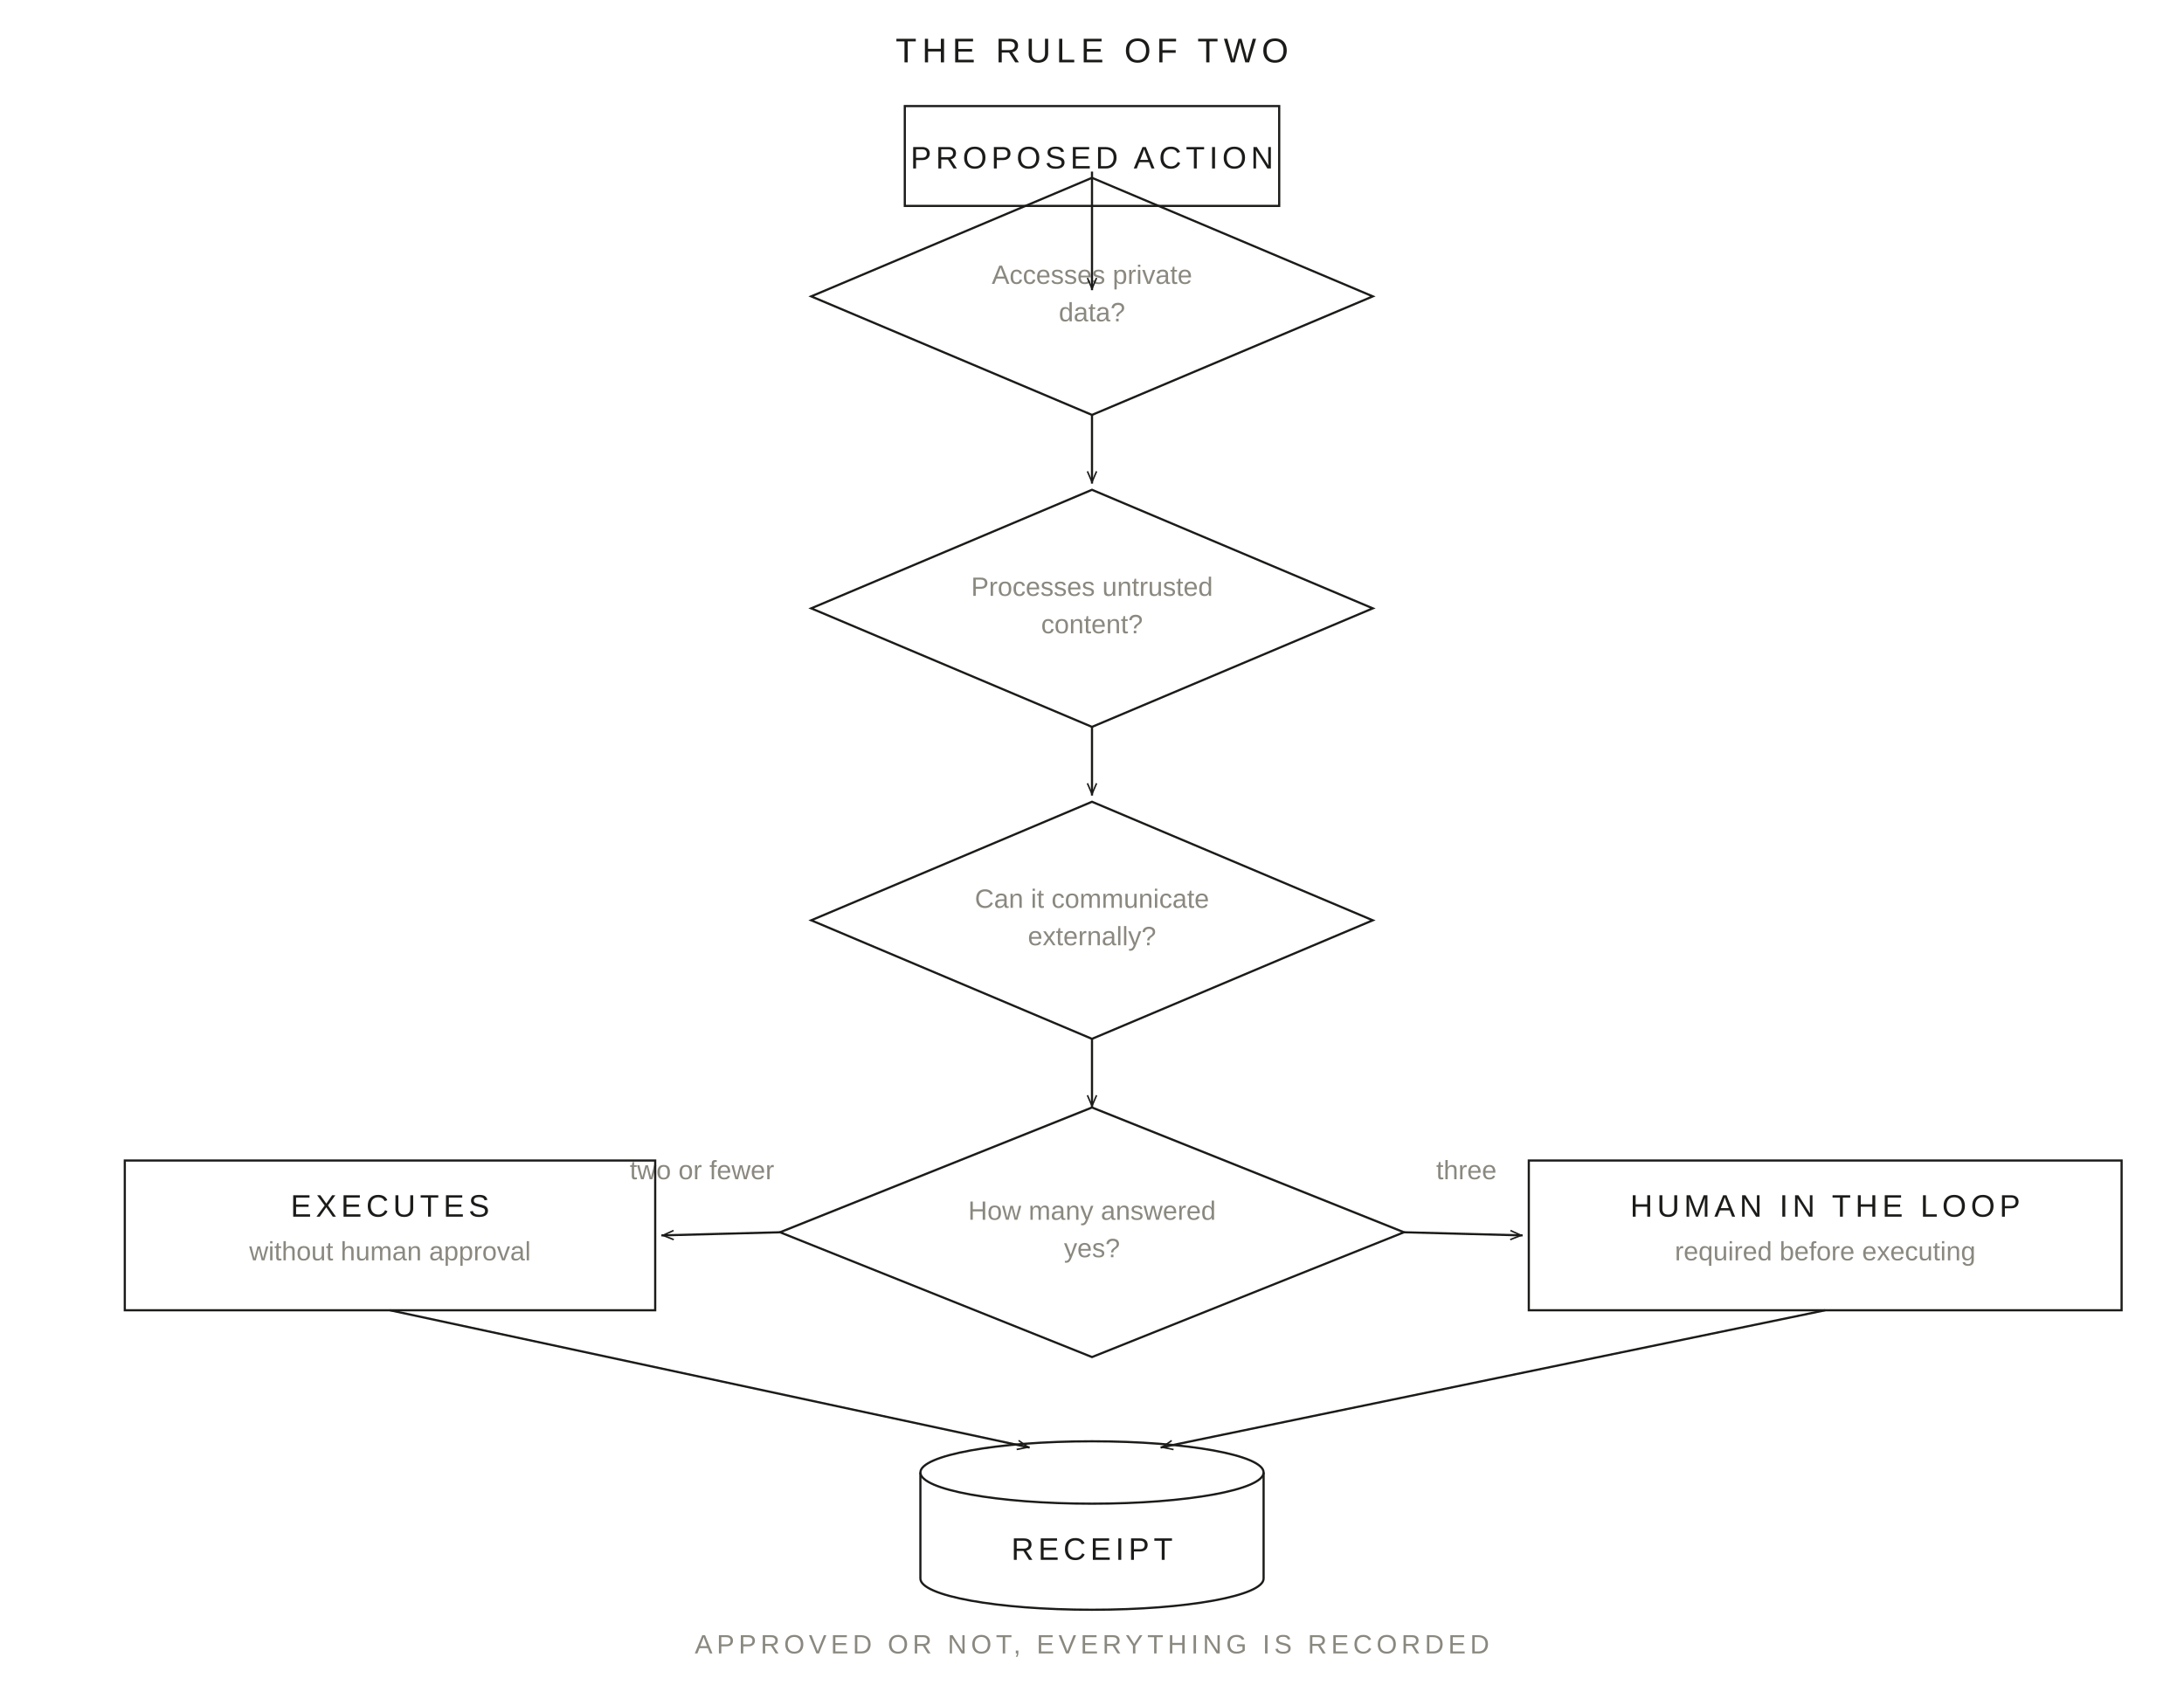
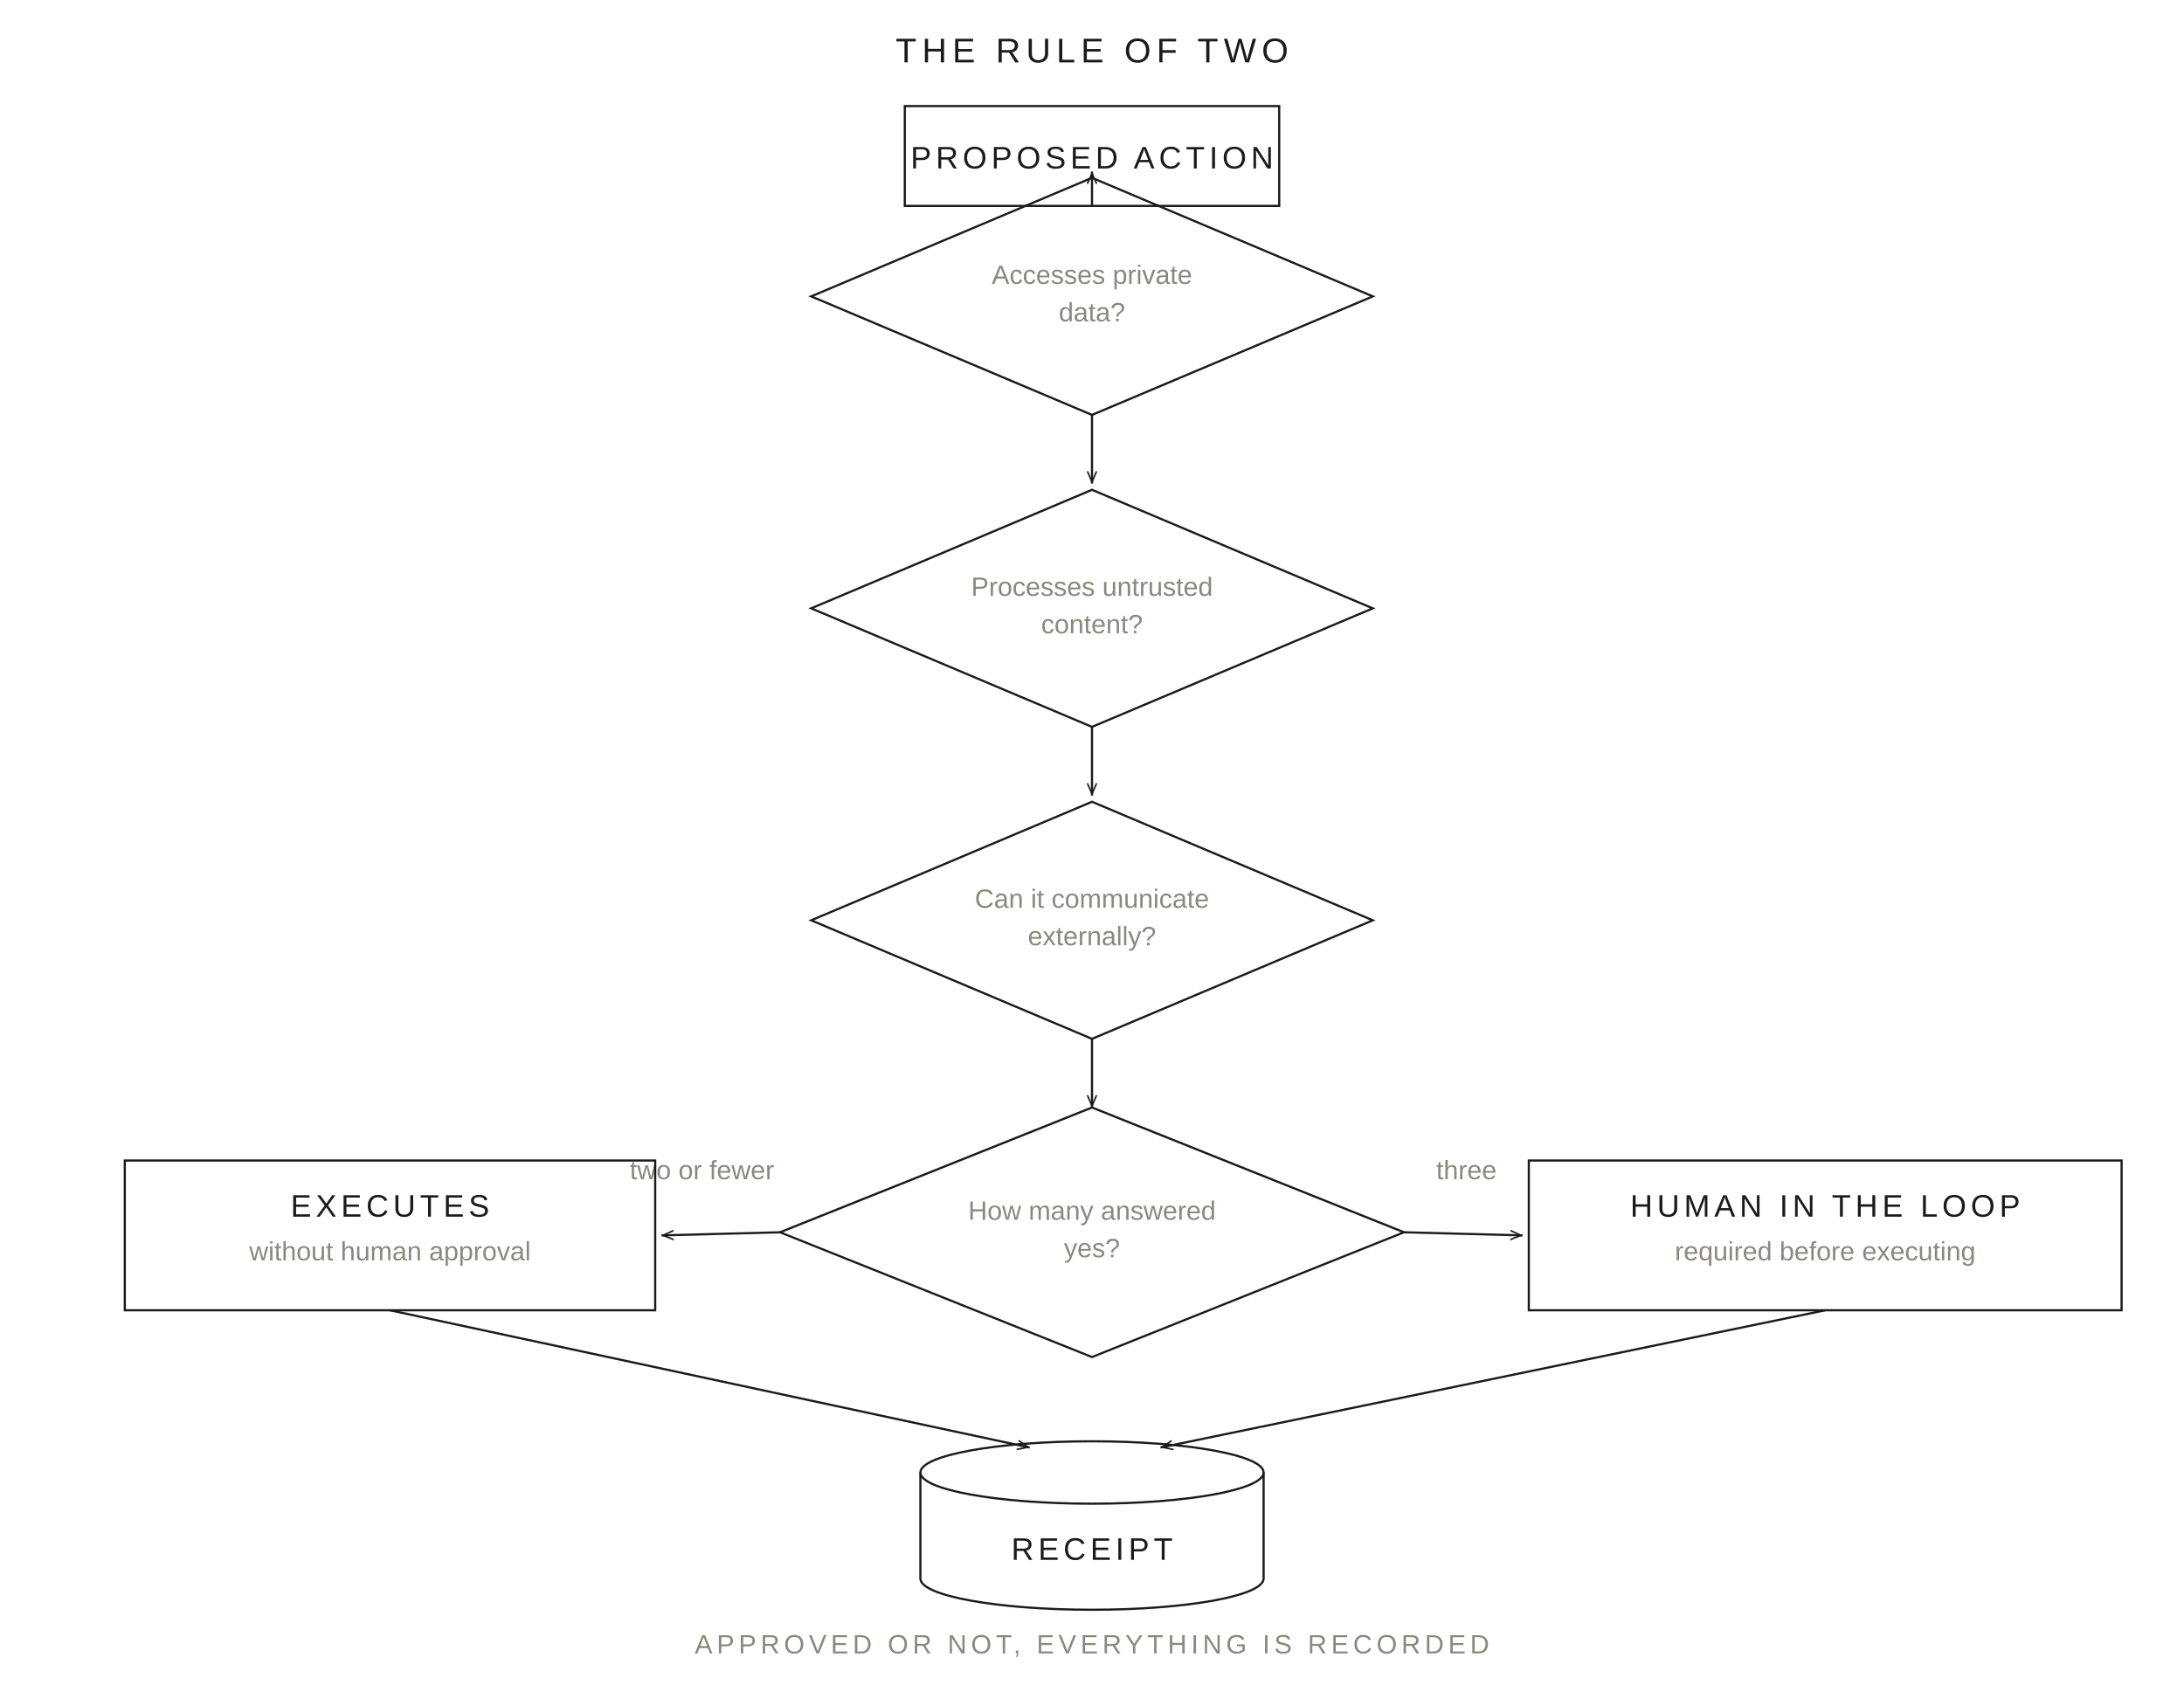
<svg xmlns="http://www.w3.org/2000/svg" viewBox="0 0 700 540" role="img" aria-label="The rule of two: three questions, a count, a decision, everything ends in a receipt">
  <style>
text{font-family:"Aptos","Segoe UI",Arial,sans-serif}
.svg-cap{font-size:8.5px;letter-spacing:.16em;fill:#8a887f}
.svg-lbl{font-size:10px;letter-spacing:.14em;fill:#1b1b19}
.svg-sub{font-size:8.5px;fill:#8a887f}
.svg-ttl{font-size:11px;letter-spacing:.16em;fill:#1b1b19}
</style>
  <defs>
    <marker id="d4-arrow" viewBox="0 0 10 10" refX="9" refY="5" markerWidth="7" markerHeight="7" orient="auto">
      <path d="M1 2 L8 5 L1 8" fill="none" stroke="#1b1b19" stroke-width="1" />
    </marker>
  </defs>
  <text class="svg-ttl" x="350" y="20" text-anchor="middle">THE RULE OF TWO</text>
  <rect x="290" y="34" width="120" height="32" fill="none" stroke="#1b1b19" stroke-width=".7" />
  <text class="svg-lbl" x="350" y="54" text-anchor="middle">PROPOSED ACTION</text>
-   <line x1="350" y1="66" x2="350" y2="55" stroke="#1b1b19" stroke-width=".7" />
  <polygon points="260,95 350,57 440,95 350,133" fill="none" stroke="#1b1b19" stroke-width=".7" />
  <text class="svg-sub" x="350" y="91" text-anchor="middle">Accesses private</text>
  <text class="svg-sub" x="350" y="103" text-anchor="middle">data?</text>
-   <line x1="350" y1="66" x2="350" y2="93" stroke="#1b1b19" stroke-width=".7" marker-end="url(#d4-arrow)" />
+   <line x1="350" y1="66" x2="350" y2="55" stroke="#1b1b19" stroke-width=".7" marker-end="url(#d4-arrow)" />
  <line x1="350" y1="133" x2="350" y2="155" stroke="#1b1b19" stroke-width=".7" marker-end="url(#d4-arrow)" />
  <polygon points="260,195 350,157 440,195 350,233" fill="none" stroke="#1b1b19" stroke-width=".7" />
  <text class="svg-sub" x="350" y="191" text-anchor="middle">Processes untrusted</text>
  <text class="svg-sub" x="350" y="203" text-anchor="middle">content?</text>
  <line x1="350" y1="233" x2="350" y2="255" stroke="#1b1b19" stroke-width=".7" marker-end="url(#d4-arrow)" />
  <polygon points="260,295 350,257 440,295 350,333" fill="none" stroke="#1b1b19" stroke-width=".7" />
  <text class="svg-sub" x="350" y="291" text-anchor="middle">Can it communicate</text>
  <text class="svg-sub" x="350" y="303" text-anchor="middle">externally?</text>
  <line x1="350" y1="333" x2="350" y2="355" stroke="#1b1b19" stroke-width=".7" marker-end="url(#d4-arrow)" />
  <polygon points="250,395 350,355 450,395 350,435" fill="none" stroke="#1b1b19" stroke-width=".7" />
  <text class="svg-sub" x="350" y="391" text-anchor="middle">How many answered</text>
  <text class="svg-sub" x="350" y="403" text-anchor="middle">yes?</text>
  <line x1="250" y1="395" x2="212" y2="396" stroke="#1b1b19" stroke-width=".7" marker-end="url(#d4-arrow)" />
  <text class="svg-sub" x="225" y="378" text-anchor="middle">two or fewer</text>
  <rect x="40" y="372" width="170" height="48" fill="none" stroke="#1b1b19" stroke-width=".7" />
  <text class="svg-lbl" x="125" y="390" text-anchor="middle">EXECUTES</text>
  <text class="svg-sub" x="125" y="404" text-anchor="middle">without human approval</text>
  <line x1="450" y1="395" x2="488" y2="396" stroke="#1b1b19" stroke-width=".7" marker-end="url(#d4-arrow)" />
  <text class="svg-sub" x="470" y="378" text-anchor="middle">three</text>
  <rect x="490" y="372" width="190" height="48" fill="none" stroke="#1b1b19" stroke-width=".7" />
  <text class="svg-lbl" x="585" y="390" text-anchor="middle">HUMAN IN THE LOOP</text>
  <text class="svg-sub" x="585" y="404" text-anchor="middle">required before executing</text>
  <line x1="125" y1="420" x2="330" y2="464" stroke="#1b1b19" stroke-width=".7" marker-end="url(#d4-arrow)" />
  <line x1="585" y1="420" x2="372" y2="464" stroke="#1b1b19" stroke-width=".7" marker-end="url(#d4-arrow)" />
  <path d="M295,472 a55,10 0 0 1 110,0 v34 a55,10 0 0 1 -110,0 z" fill="none" stroke="#1b1b19" stroke-width=".7" />
  <path d="M295,472 a55,10 0 0 0 110,0" fill="none" stroke="#1b1b19" stroke-width=".7" />
  <text class="svg-lbl" x="350" y="500" text-anchor="middle">RECEIPT</text>
  <text class="svg-cap" x="350" y="530" text-anchor="middle">APPROVED OR NOT, EVERYTHING IS RECORDED</text>
</svg>
